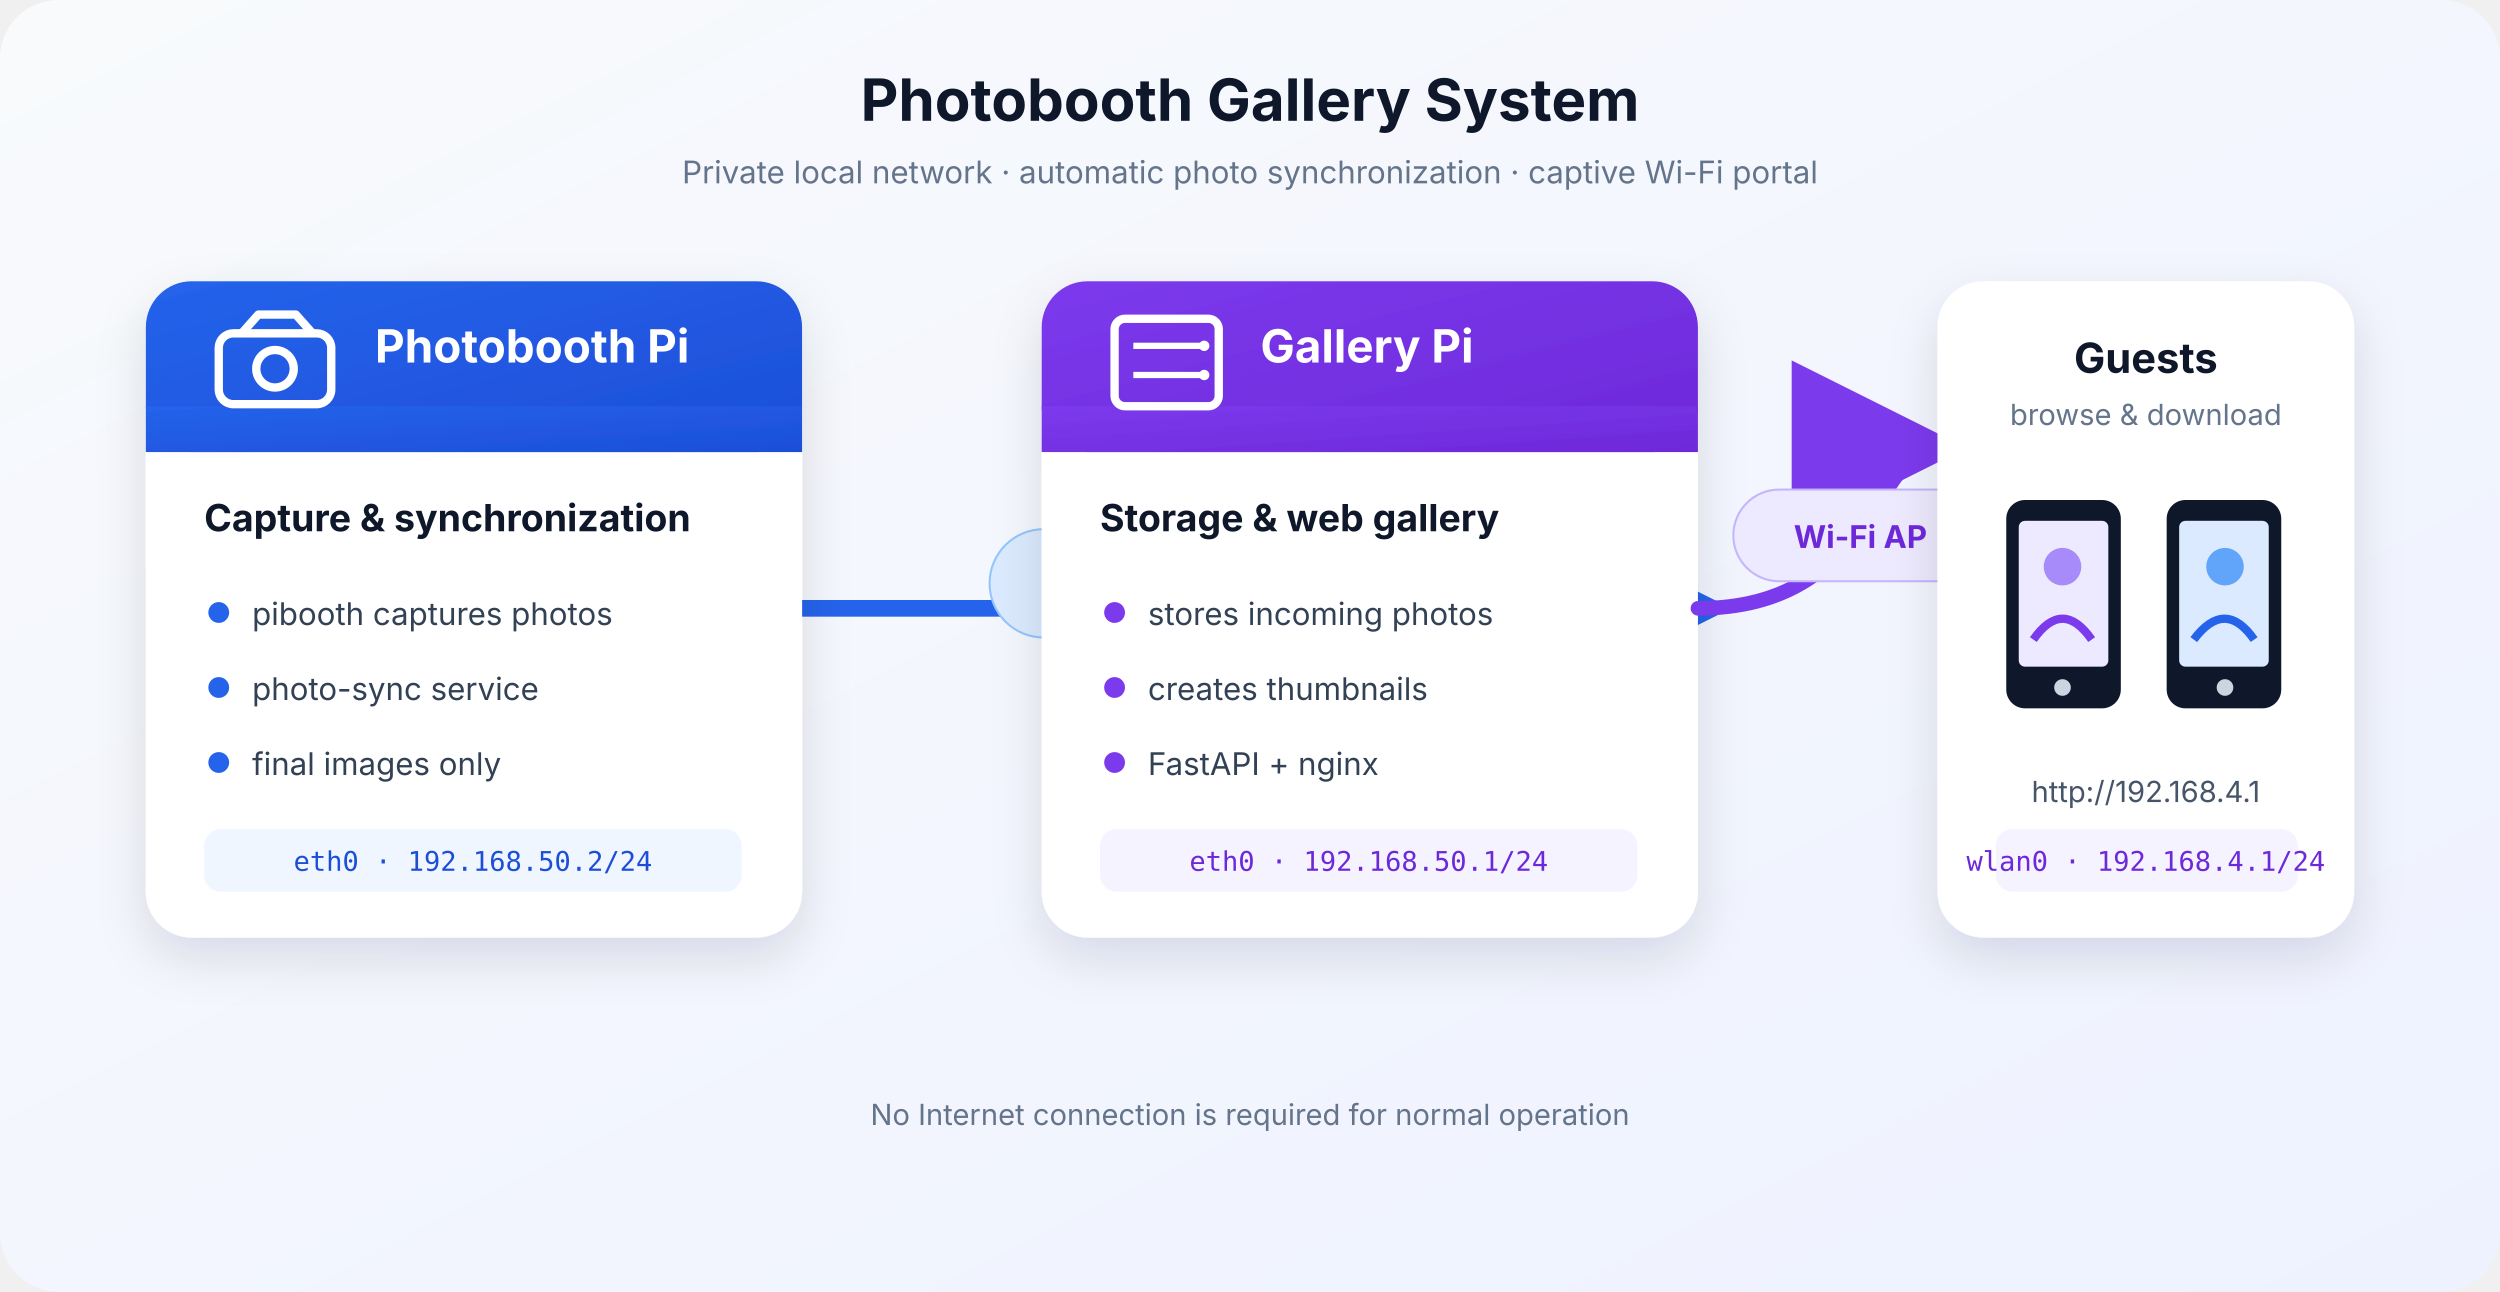
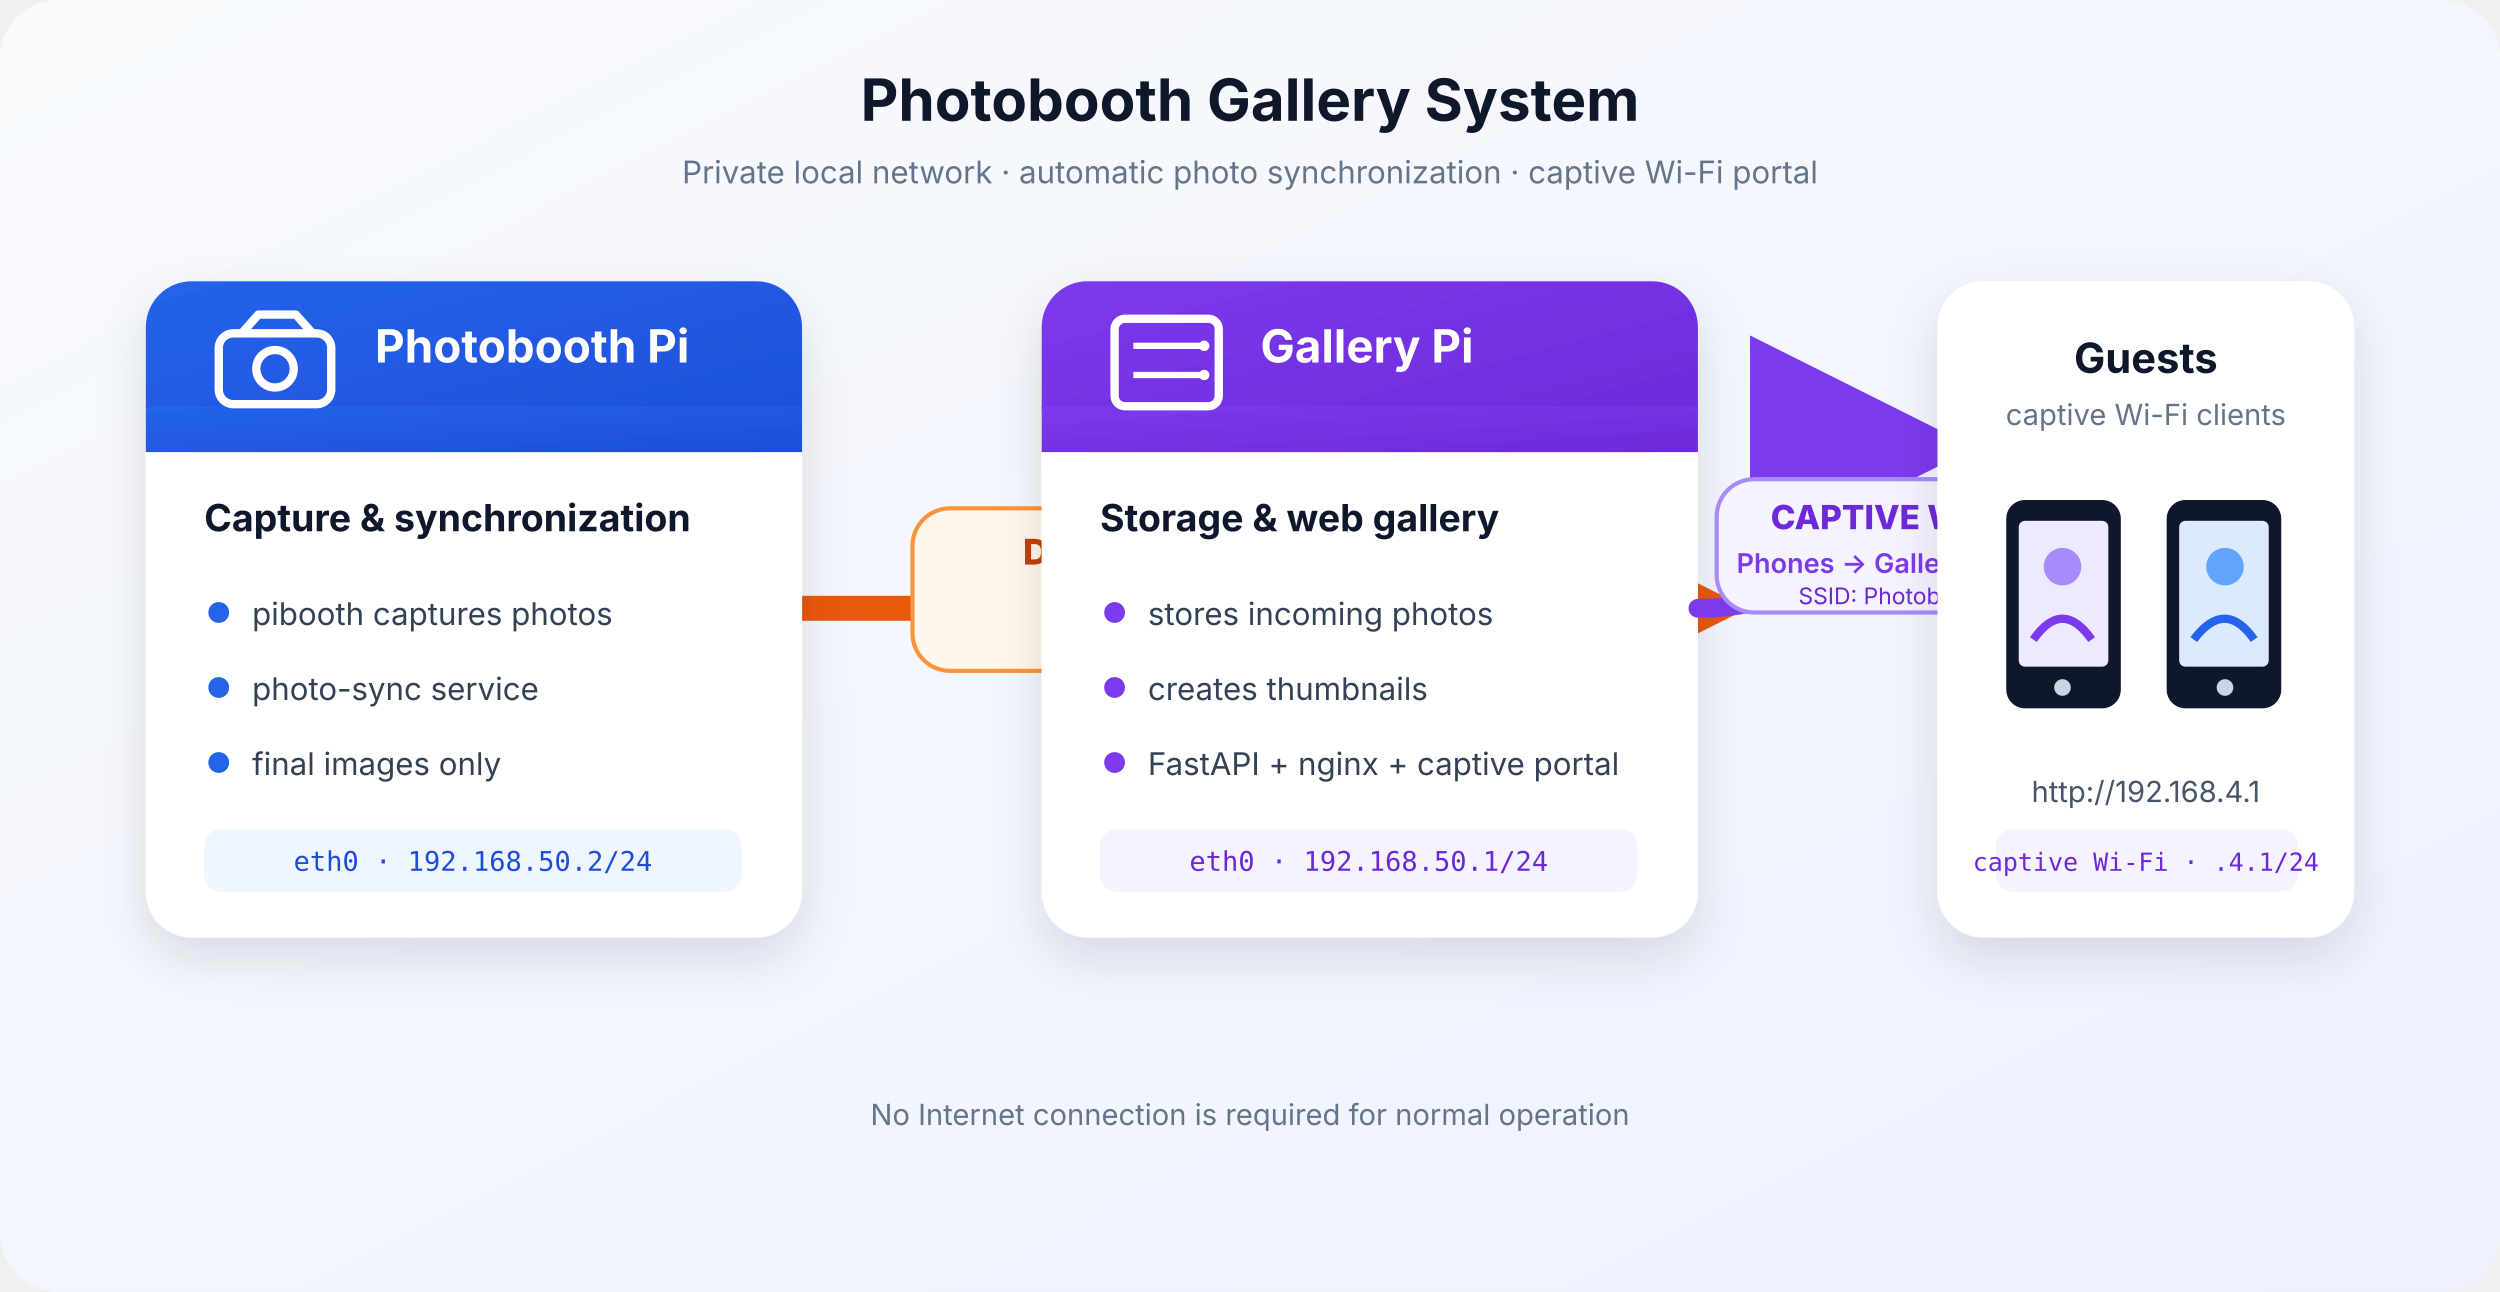
<svg xmlns="http://www.w3.org/2000/svg" viewBox="0 0 1200 620" role="img" aria-labelledby="title desc">
  <defs>
    <linearGradient id="background" x1="0" y1="0" x2="1" y2="1">
      <stop offset="0" stop-color="#f8fafc" />
      <stop offset="1" stop-color="#eef2ff" />
    </linearGradient>
    <linearGradient id="booth" x1="0" y1="0" x2="1" y2="1">
      <stop offset="0" stop-color="#2563eb" />
      <stop offset="1" stop-color="#1d4ed8" />
    </linearGradient>
    <linearGradient id="gallery" x1="0" y1="0" x2="1" y2="1">
      <stop offset="0" stop-color="#7c3aed" />
      <stop offset="1" stop-color="#6d28d9" />
    </linearGradient>
    <filter id="shadow" x="-20%" y="-20%" width="140%" height="140%">
      <feDropShadow dx="0" dy="10" stdDeviation="12" flood-color="#0f172a" flood-opacity="0.12" />
    </filter>
    <marker id="arrow-blue" markerWidth="12" markerHeight="12" refX="10" refY="6" orient="auto">
      <path d="M0,0 L12,6 L0,12 Z" fill="#2563eb" />
    </marker>
    <marker id="arrow-purple" markerWidth="12" markerHeight="12" refX="10" refY="6" orient="auto">
      <path d="M0,0 L12,6 L0,12 Z" fill="#7c3aed" />
    </marker>
+     <marker id="arrow-orange" markerWidth="12" markerHeight="12" refX="10" refY="6" orient="auto">
+       <path d="M0,0 L12,6 L0,12 Z" fill="#ea580c" />
+     </marker>
  </defs>
  <rect width="1200" height="620" rx="28" fill="url(#background)" />
  <text x="600" y="58" text-anchor="middle" font-family="Inter,Segoe UI,Arial,sans-serif" font-size="28" font-weight="700" fill="#0f172a">Photobooth Gallery System</text>
  <text x="600" y="88" text-anchor="middle" font-family="Inter,Segoe UI,Arial,sans-serif" font-size="15" fill="#64748b">Private local network · automatic photo synchronization · captive Wi-Fi portal</text>
-   <line x1="385" y1="292" x2="815" y2="292" stroke="#2563eb" stroke-width="8" stroke-linecap="round" marker-end="url(#arrow-blue)" />
-   <rect x="475" y="254" width="250" height="52" rx="26" fill="#dbeafe" stroke="#93c5fd" />
-   <text x="600" y="276" text-anchor="middle" font-family="Inter,Segoe UI,Arial,sans-serif" font-size="16" font-weight="700" fill="#1e40af">Dedicated Ethernet link</text>
-   <text x="600" y="296" text-anchor="middle" font-family="Inter,Segoe UI,Arial,sans-serif" font-size="13" fill="#1d4ed8">rsync / SSH · photos flow →</text>
+   <line x1="385" y1="292" x2="815" y2="292" stroke="#ea580c" stroke-width="12" stroke-linecap="round" marker-end="url(#arrow-orange)" />
+   <rect x="438" y="244" width="324" height="78" rx="18" fill="#fff7ed" stroke="#fb923c" stroke-width="2" />
+   <text x="600" y="271" text-anchor="middle" font-family="Inter,Segoe UI,Arial,sans-serif" font-size="17" font-weight="800" fill="#c2410c">DIRECT ETHERNET CABLE</text>
+   <text x="600" y="294" text-anchor="middle" font-family="Inter,Segoe UI,Arial,sans-serif" font-size="14" font-weight="600" fill="#ea580c">Raspberry Pi ↔ Raspberry Pi</text>
+   <text x="600" y="313" text-anchor="middle" font-family="Inter,Segoe UI,Arial,sans-serif" font-size="12" fill="#9a3412">rsync / SSH · photos flow →</text>
  <g filter="url(#shadow)">
    <rect x="70" y="135" width="315" height="315" rx="22" fill="#ffffff" />
    <rect x="70" y="135" width="315" height="82" rx="22" fill="url(#booth)" />
    <rect x="70" y="195" width="315" height="22" fill="url(#booth)" />
  </g>
  <rect x="105" y="160" width="54" height="34" rx="7" fill="none" stroke="#ffffff" stroke-width="4" />
  <path d="M116 160 l8-9 h18 l8 9" fill="none" stroke="#ffffff" stroke-width="4" stroke-linejoin="round" />
  <circle cx="132" cy="177" r="9" fill="none" stroke="#ffffff" stroke-width="4" />
  <text x="180" y="174" font-family="Inter,Segoe UI,Arial,sans-serif" font-size="22" font-weight="700" fill="#ffffff">Photobooth Pi</text>
  <text x="98" y="255" font-family="Inter,Segoe UI,Arial,sans-serif" font-size="18" font-weight="700" fill="#0f172a">Capture &amp; synchronization</text>
  <circle cx="105" cy="294" r="5" fill="#2563eb" />
  <text x="121" y="300" font-family="Inter,Segoe UI,Arial,sans-serif" font-size="15" fill="#334155">pibooth captures photos</text>
  <circle cx="105" cy="330" r="5" fill="#2563eb" />
  <text x="121" y="336" font-family="Inter,Segoe UI,Arial,sans-serif" font-size="15" fill="#334155">photo-sync service</text>
  <circle cx="105" cy="366" r="5" fill="#2563eb" />
  <text x="121" y="372" font-family="Inter,Segoe UI,Arial,sans-serif" font-size="15" fill="#334155">final images only</text>
  <rect x="98" y="398" width="258" height="30" rx="8" fill="#eff6ff" />
  <text x="227" y="418" text-anchor="middle" font-family="ui-monospace,SFMono-Regular,Consolas,monospace" font-size="13" fill="#1d4ed8">eth0 · 192.168.50.2/24</text>
  <g filter="url(#shadow)">
    <rect x="500" y="135" width="315" height="315" rx="22" fill="#ffffff" />
    <rect x="500" y="135" width="315" height="82" rx="22" fill="url(#gallery)" />
    <rect x="500" y="195" width="315" height="22" fill="url(#gallery)" />
  </g>
  <rect x="535" y="153" width="50" height="42" rx="5" fill="none" stroke="#ffffff" stroke-width="4" />
  <line x1="544" y1="166" x2="576" y2="166" stroke="#ffffff" stroke-width="3" />
  <line x1="544" y1="180" x2="576" y2="180" stroke="#ffffff" stroke-width="3" />
  <circle cx="578" cy="166" r="2.5" fill="#ffffff" />
  <circle cx="578" cy="180" r="2.5" fill="#ffffff" />
  <text x="605" y="174" font-family="Inter,Segoe UI,Arial,sans-serif" font-size="22" font-weight="700" fill="#ffffff">Gallery Pi</text>
  <text x="528" y="255" font-family="Inter,Segoe UI,Arial,sans-serif" font-size="18" font-weight="700" fill="#0f172a">Storage &amp; web gallery</text>
  <circle cx="535" cy="294" r="5" fill="#7c3aed" />
  <text x="551" y="300" font-family="Inter,Segoe UI,Arial,sans-serif" font-size="15" fill="#334155">stores incoming photos</text>
  <circle cx="535" cy="330" r="5" fill="#7c3aed" />
  <text x="551" y="336" font-family="Inter,Segoe UI,Arial,sans-serif" font-size="15" fill="#334155">creates thumbnails</text>
  <circle cx="535" cy="366" r="5" fill="#7c3aed" />
-   <text x="551" y="372" font-family="Inter,Segoe UI,Arial,sans-serif" font-size="15" fill="#334155">FastAPI + nginx</text>
+   <text x="551" y="372" font-family="Inter,Segoe UI,Arial,sans-serif" font-size="15" fill="#334155">FastAPI + nginx + captive portal</text>
  <rect x="528" y="398" width="258" height="30" rx="8" fill="#f5f3ff" />
  <text x="657" y="418" text-anchor="middle" font-family="ui-monospace,SFMono-Regular,Consolas,monospace" font-size="13" fill="#6d28d9">eth0 · 192.168.50.1/24</text>
-   <path d="M815 292 C900 292 900 215 930 215" fill="none" stroke="#7c3aed" stroke-width="7" stroke-linecap="round" marker-end="url(#arrow-purple)" />
-   <rect x="832" y="235" width="122" height="44" rx="22" fill="#ede9fe" stroke="#c4b5fd" />
-   <text x="893" y="263" text-anchor="middle" font-family="Inter,Segoe UI,Arial,sans-serif" font-size="15" font-weight="700" fill="#6d28d9">Wi-Fi AP</text>
+   <path d="M815 292 C900 292 900 215 930 215" fill="none" stroke="#7c3aed" stroke-width="9" stroke-linecap="round" marker-end="url(#arrow-purple)" />
+   <rect x="824" y="230" width="170" height="64" rx="18" fill="#f5f3ff" stroke="#a78bfa" stroke-width="2" />
+   <text x="909" y="254" text-anchor="middle" font-family="Inter,Segoe UI,Arial,sans-serif" font-size="16" font-weight="800" fill="#6d28d9">CAPTIVE WI-FI</text>
+   <text x="909" y="275" text-anchor="middle" font-family="Inter,Segoe UI,Arial,sans-serif" font-size="13" font-weight="600" fill="#7c3aed">Phones → Gallery portal</text>
+   <text x="909" y="290" text-anchor="middle" font-family="Inter,Segoe UI,Arial,sans-serif" font-size="11" fill="#6d28d9">SSID: Photobooth</text>
  <g filter="url(#shadow)">
    <rect x="930" y="135" width="200" height="315" rx="22" fill="#ffffff" />
  </g>
  <text x="1030" y="179" text-anchor="middle" font-family="Inter,Segoe UI,Arial,sans-serif" font-size="20" font-weight="700" fill="#0f172a">Guests</text>
-   <text x="1030" y="204" text-anchor="middle" font-family="Inter,Segoe UI,Arial,sans-serif" font-size="14" fill="#64748b">browse &amp; download</text>
+   <text x="1030" y="204" text-anchor="middle" font-family="Inter,Segoe UI,Arial,sans-serif" font-size="14" fill="#64748b">captive Wi-Fi clients</text>
  <rect x="963" y="240" width="55" height="100" rx="9" fill="#0f172a" />
  <rect x="969" y="250" width="43" height="70" rx="3" fill="#ede9fe" />
  <circle cx="990" cy="330" r="4" fill="#cbd5e1" />
  <circle cx="990" cy="272" r="9" fill="#a78bfa" />
  <path d="M976 307 q14-20 28 0" fill="none" stroke="#7c3aed" stroke-width="4" />
  <rect x="1040" y="240" width="55" height="100" rx="9" fill="#0f172a" />
  <rect x="1046" y="250" width="43" height="70" rx="3" fill="#dbeafe" />
  <circle cx="1068" cy="330" r="4" fill="#cbd5e1" />
  <circle cx="1068" cy="272" r="9" fill="#60a5fa" />
  <path d="M1053 307 q15-20 29 0" fill="none" stroke="#2563eb" stroke-width="4" />
  <text x="1030" y="385" text-anchor="middle" font-family="Inter,Segoe UI,Arial,sans-serif" font-size="14" fill="#475569">http://192.168.4.1</text>
  <rect x="958" y="398" width="145" height="30" rx="8" fill="#f5f3ff" />
-   <text x="1030" y="418" text-anchor="middle" font-family="ui-monospace,SFMono-Regular,Consolas,monospace" font-size="13" fill="#6d28d9">wlan0 · 192.168.4.1/24</text>
+   <text x="1030" y="418" text-anchor="middle" font-family="ui-monospace,SFMono-Regular,Consolas,monospace" font-size="12" fill="#6d28d9">captive Wi-Fi · .4.1/24</text>
  <text x="600" y="540" text-anchor="middle" font-family="Inter,Segoe UI,Arial,sans-serif" font-size="14" fill="#64748b">No Internet connection is required for normal operation</text>
</svg>
